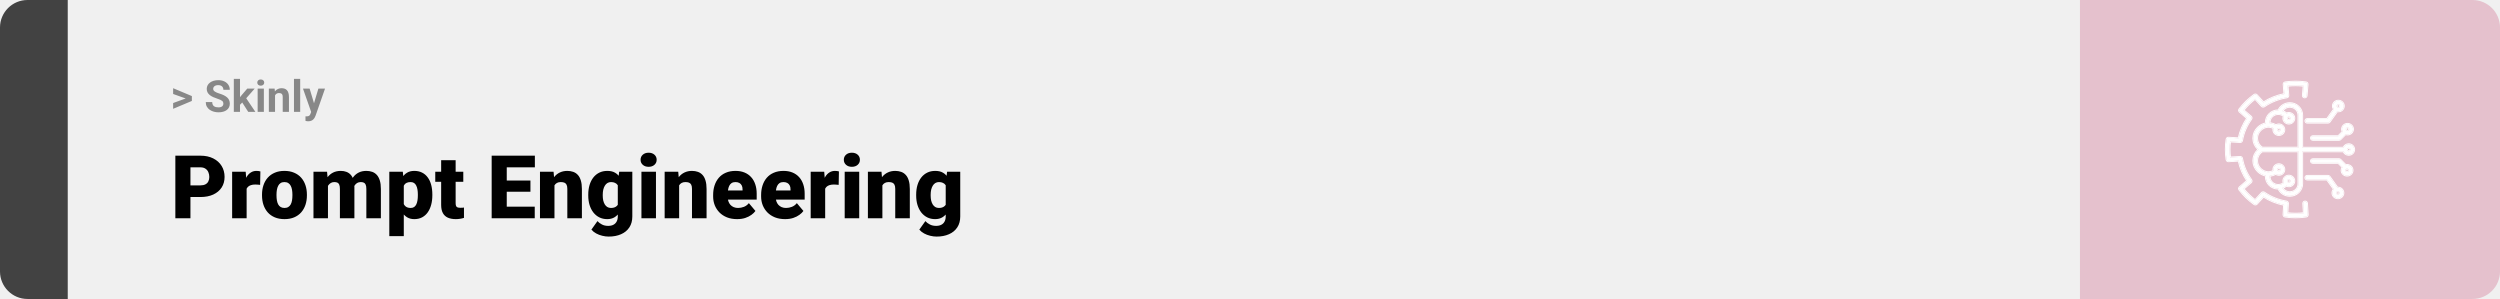
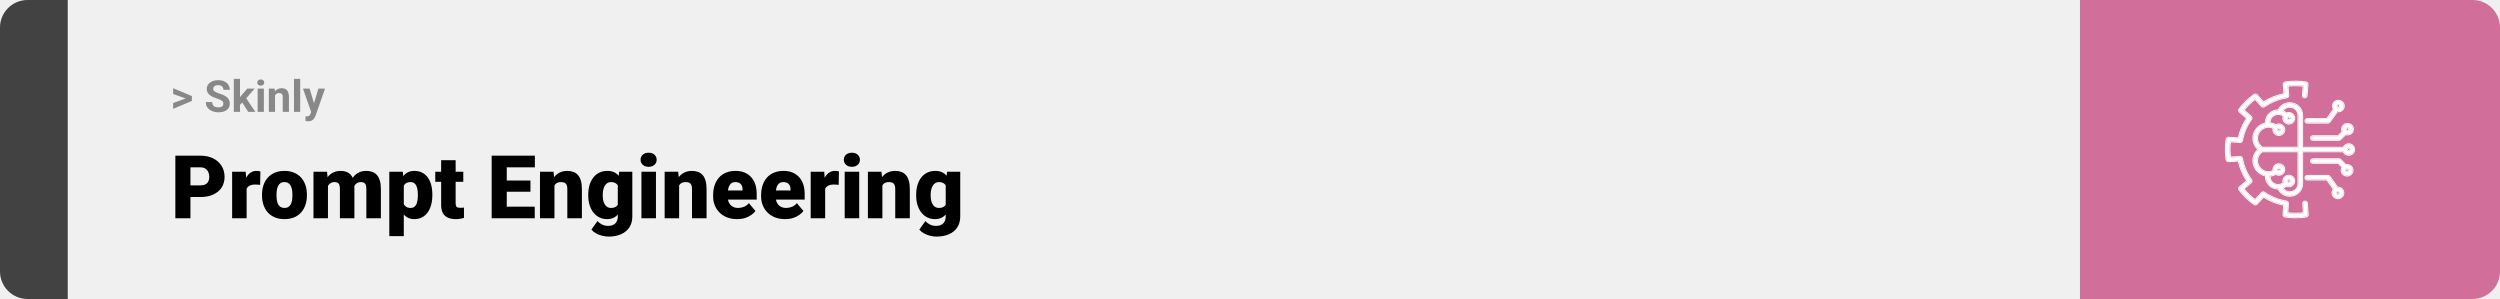
<svg xmlns="http://www.w3.org/2000/svg" width="1363" height="163" viewBox="0 0 1363 163" fill="none">
  <path d="M0 15C0 6.716 6.716 0 15 0H37V163H15C6.716 163 0 156.284 0 148V15Z" fill="#424242" />
  <rect width="1097" height="163" transform="translate(37)" fill="#F0F0F0" />
  <path d="M101.906 53.922L94.394 51.238V48.086L104.602 52.375V54.637L101.906 53.922ZM94.394 56.172L101.918 53.43L104.602 52.785V55.035L94.394 59.324V56.172ZM121.781 56.535C121.781 56.23 121.734 55.957 121.641 55.715C121.555 55.465 121.391 55.238 121.148 55.035C120.906 54.824 120.566 54.617 120.129 54.414C119.691 54.211 119.125 54 118.43 53.781C117.656 53.531 116.922 53.25 116.227 52.938C115.539 52.625 114.93 52.262 114.398 51.848C113.875 51.426 113.461 50.938 113.156 50.383C112.859 49.828 112.711 49.184 112.711 48.449C112.711 47.738 112.867 47.094 113.18 46.516C113.492 45.93 113.93 45.43 114.492 45.016C115.055 44.594 115.719 44.27 116.484 44.043C117.258 43.816 118.105 43.703 119.027 43.703C120.285 43.703 121.383 43.93 122.32 44.383C123.258 44.836 123.984 45.457 124.5 46.246C125.023 47.035 125.285 47.938 125.285 48.953H121.793C121.793 48.453 121.688 48.016 121.477 47.641C121.273 47.258 120.961 46.957 120.539 46.738C120.125 46.52 119.602 46.41 118.969 46.41C118.359 46.41 117.852 46.504 117.445 46.691C117.039 46.871 116.734 47.117 116.531 47.43C116.328 47.734 116.227 48.078 116.227 48.461C116.227 48.75 116.297 49.012 116.438 49.246C116.586 49.48 116.805 49.699 117.094 49.902C117.383 50.105 117.738 50.297 118.16 50.477C118.582 50.656 119.07 50.832 119.625 51.004C120.555 51.285 121.371 51.602 122.074 51.953C122.785 52.305 123.379 52.699 123.855 53.137C124.332 53.574 124.691 54.07 124.934 54.625C125.176 55.18 125.297 55.809 125.297 56.512C125.297 57.254 125.152 57.918 124.863 58.504C124.574 59.09 124.156 59.586 123.609 59.992C123.062 60.398 122.41 60.707 121.652 60.918C120.895 61.129 120.047 61.234 119.109 61.234C118.266 61.234 117.434 61.125 116.613 60.906C115.793 60.68 115.047 60.34 114.375 59.887C113.711 59.434 113.18 58.855 112.781 58.152C112.383 57.449 112.184 56.617 112.184 55.656H115.711C115.711 56.188 115.793 56.637 115.957 57.004C116.121 57.371 116.352 57.668 116.648 57.895C116.953 58.121 117.312 58.285 117.727 58.387C118.148 58.488 118.609 58.539 119.109 58.539C119.719 58.539 120.219 58.453 120.609 58.281C121.008 58.109 121.301 57.871 121.488 57.566C121.684 57.262 121.781 56.918 121.781 56.535ZM130.852 42.988V61H127.477V42.988H130.852ZM138.844 48.32L133.336 54.602L130.383 57.59L129.152 55.152L131.496 52.176L134.789 48.32H138.844ZM135.34 61L131.59 55.141L133.922 53.102L139.23 61H135.34ZM143.859 48.32V61H140.473V48.32H143.859ZM140.262 45.016C140.262 44.523 140.434 44.117 140.777 43.797C141.121 43.477 141.582 43.316 142.16 43.316C142.73 43.316 143.188 43.477 143.531 43.797C143.883 44.117 144.059 44.523 144.059 45.016C144.059 45.508 143.883 45.914 143.531 46.234C143.188 46.555 142.73 46.715 142.16 46.715C141.582 46.715 141.121 46.555 140.777 46.234C140.434 45.914 140.262 45.508 140.262 45.016ZM149.953 51.027V61H146.578V48.32H149.742L149.953 51.027ZM149.461 54.215H148.547C148.547 53.277 148.668 52.434 148.91 51.684C149.152 50.926 149.492 50.281 149.93 49.75C150.367 49.211 150.887 48.801 151.488 48.52C152.098 48.23 152.777 48.086 153.527 48.086C154.121 48.086 154.664 48.172 155.156 48.344C155.648 48.516 156.07 48.789 156.422 49.164C156.781 49.539 157.055 50.035 157.242 50.652C157.438 51.27 157.535 52.023 157.535 52.914V61H154.137V52.902C154.137 52.34 154.059 51.902 153.902 51.59C153.746 51.277 153.516 51.059 153.211 50.934C152.914 50.801 152.547 50.734 152.109 50.734C151.656 50.734 151.262 50.824 150.926 51.004C150.598 51.184 150.324 51.434 150.105 51.754C149.895 52.066 149.734 52.434 149.625 52.855C149.516 53.277 149.461 53.73 149.461 54.215ZM163.664 43V61H160.277V43H163.664ZM170.215 59.57L173.578 48.32H177.199L172.102 62.91C171.992 63.23 171.844 63.574 171.656 63.941C171.477 64.309 171.23 64.656 170.918 64.984C170.613 65.32 170.227 65.594 169.758 65.805C169.297 66.016 168.73 66.121 168.059 66.121C167.738 66.121 167.477 66.102 167.273 66.062C167.07 66.023 166.828 65.969 166.547 65.898V63.426C166.633 63.426 166.723 63.426 166.816 63.426C166.91 63.434 167 63.438 167.086 63.438C167.531 63.438 167.895 63.387 168.176 63.285C168.457 63.184 168.684 63.027 168.855 62.816C169.027 62.613 169.164 62.348 169.266 62.02L170.215 59.57ZM168.809 48.32L171.562 57.508L172.043 61.082L169.746 61.328L165.188 48.32H168.809Z" fill="#888888" />
  <path d="M109.219 107.422H100.734V101.07H109.219C110.375 101.07 111.312 100.875 112.031 100.484C112.75 100.094 113.273 99.555 113.602 98.867C113.945 98.164 114.117 97.375 114.117 96.5C114.117 95.562 113.945 94.695 113.602 93.898C113.273 93.102 112.75 92.461 112.031 91.977C111.312 91.477 110.375 91.227 109.219 91.227H103.828V119H95.602V84.875H109.219C111.953 84.875 114.305 85.375 116.273 86.375C118.258 87.375 119.781 88.75 120.844 90.5C121.906 92.234 122.438 94.219 122.438 96.453C122.438 98.656 121.906 100.578 120.844 102.219C119.781 103.859 118.258 105.141 116.273 106.062C114.305 106.969 111.953 107.422 109.219 107.422ZM134.461 99.922V119H126.562V93.641H133.945L134.461 99.922ZM141.961 93.453L141.82 100.789C141.508 100.758 141.086 100.719 140.555 100.672C140.023 100.625 139.578 100.602 139.219 100.602C138.297 100.602 137.5 100.711 136.828 100.93C136.172 101.133 135.625 101.445 135.188 101.867C134.766 102.273 134.453 102.789 134.25 103.414C134.062 104.039 133.977 104.766 133.992 105.594L132.562 104.656C132.562 102.953 132.727 101.406 133.055 100.016C133.398 98.609 133.883 97.398 134.508 96.383C135.133 95.352 135.891 94.562 136.781 94.016C137.672 93.453 138.672 93.172 139.781 93.172C140.172 93.172 140.555 93.195 140.93 93.242C141.32 93.289 141.664 93.359 141.961 93.453ZM142.852 106.578V106.086C142.852 104.227 143.117 102.516 143.648 100.953C144.18 99.375 144.961 98.008 145.992 96.852C147.023 95.695 148.297 94.797 149.812 94.156C151.328 93.5 153.078 93.172 155.062 93.172C157.062 93.172 158.82 93.5 160.336 94.156C161.867 94.797 163.148 95.695 164.18 96.852C165.211 98.008 165.992 99.375 166.523 100.953C167.055 102.516 167.32 104.227 167.32 106.086V106.578C167.32 108.422 167.055 110.133 166.523 111.711C165.992 113.273 165.211 114.641 164.18 115.812C163.148 116.969 161.875 117.867 160.359 118.508C158.844 119.148 157.094 119.469 155.109 119.469C153.125 119.469 151.367 119.148 149.836 118.508C148.305 117.867 147.023 116.969 145.992 115.812C144.961 114.641 144.18 113.273 143.648 111.711C143.117 110.133 142.852 108.422 142.852 106.578ZM150.75 106.086V106.578C150.75 107.531 150.82 108.422 150.961 109.25C151.102 110.078 151.336 110.805 151.664 111.43C151.992 112.039 152.438 112.516 153 112.859C153.562 113.203 154.266 113.375 155.109 113.375C155.938 113.375 156.625 113.203 157.172 112.859C157.734 112.516 158.18 112.039 158.508 111.43C158.836 110.805 159.07 110.078 159.211 109.25C159.352 108.422 159.422 107.531 159.422 106.578V106.086C159.422 105.164 159.352 104.297 159.211 103.484C159.07 102.656 158.836 101.93 158.508 101.305C158.18 100.664 157.734 100.164 157.172 99.805C156.609 99.445 155.906 99.266 155.062 99.266C154.234 99.266 153.539 99.445 152.977 99.805C152.43 100.164 151.992 100.664 151.664 101.305C151.336 101.93 151.102 102.656 150.961 103.484C150.82 104.297 150.75 105.164 150.75 106.086ZM178.805 99.008V119H170.906V93.641H178.312L178.805 99.008ZM177.844 105.453L176.039 105.5C176.039 103.719 176.25 102.078 176.672 100.578C177.094 99.078 177.719 97.773 178.547 96.664C179.375 95.555 180.391 94.695 181.594 94.086C182.812 93.477 184.219 93.172 185.812 93.172C186.922 93.172 187.93 93.344 188.836 93.688C189.742 94.016 190.523 94.539 191.18 95.258C191.836 95.961 192.336 96.883 192.68 98.023C193.039 99.148 193.219 100.5 193.219 102.078V119H185.32V103.086C185.32 102.008 185.195 101.195 184.945 100.648C184.711 100.102 184.367 99.734 183.914 99.547C183.461 99.359 182.906 99.266 182.25 99.266C181.562 99.266 180.945 99.422 180.398 99.734C179.852 100.047 179.383 100.484 178.992 101.047C178.617 101.594 178.328 102.242 178.125 102.992C177.938 103.742 177.844 104.562 177.844 105.453ZM192.328 105.453L190.125 105.5C190.125 103.719 190.32 102.078 190.711 100.578C191.117 99.078 191.719 97.773 192.516 96.664C193.328 95.555 194.336 94.695 195.539 94.086C196.742 93.477 198.141 93.172 199.734 93.172C200.891 93.172 201.953 93.344 202.922 93.688C203.891 94.031 204.727 94.586 205.43 95.352C206.133 96.117 206.68 97.133 207.07 98.398C207.461 99.648 207.656 101.195 207.656 103.039V119H199.734V103.039C199.734 101.992 199.609 101.203 199.359 100.672C199.125 100.125 198.781 99.758 198.328 99.57C197.875 99.367 197.336 99.266 196.711 99.266C195.961 99.266 195.312 99.422 194.766 99.734C194.219 100.047 193.758 100.484 193.383 101.047C193.023 101.594 192.758 102.242 192.586 102.992C192.414 103.742 192.328 104.562 192.328 105.453ZM220.148 98.516V128.75H212.25V93.641H219.609L220.148 98.516ZM235.711 106.016V106.508C235.711 108.352 235.5 110.062 235.078 111.641C234.656 113.219 234.031 114.594 233.203 115.766C232.375 116.938 231.344 117.852 230.109 118.508C228.891 119.148 227.477 119.469 225.867 119.469C224.352 119.469 223.047 119.133 221.953 118.461C220.859 117.789 219.945 116.859 219.211 115.672C218.477 114.484 217.883 113.125 217.43 111.594C216.977 110.062 216.617 108.445 216.352 106.742V106.109C216.617 104.281 216.977 102.586 217.43 101.023C217.883 99.445 218.477 98.07 219.211 96.898C219.945 95.727 220.852 94.812 221.93 94.156C223.023 93.5 224.328 93.172 225.844 93.172C227.453 93.172 228.867 93.477 230.086 94.086C231.32 94.695 232.352 95.57 233.18 96.711C234.023 97.836 234.656 99.188 235.078 100.766C235.5 102.344 235.711 104.094 235.711 106.016ZM227.812 106.508V106.016C227.812 105.031 227.742 104.133 227.602 103.32C227.461 102.492 227.234 101.773 226.922 101.164C226.625 100.555 226.227 100.086 225.727 99.758C225.227 99.43 224.609 99.266 223.875 99.266C223.031 99.266 222.32 99.398 221.742 99.664C221.18 99.914 220.727 100.305 220.383 100.836C220.055 101.352 219.82 102 219.68 102.781C219.555 103.547 219.5 104.445 219.516 105.477V107.398C219.484 108.586 219.602 109.633 219.867 110.539C220.133 111.43 220.594 112.125 221.25 112.625C221.906 113.125 222.797 113.375 223.922 113.375C224.672 113.375 225.297 113.203 225.797 112.859C226.297 112.5 226.695 112.008 226.992 111.383C227.289 110.742 227.5 110.008 227.625 109.18C227.75 108.352 227.812 107.461 227.812 106.508ZM252.586 93.641V99.125H237.305V93.641H252.586ZM240.516 87.336H248.414V110.727C248.414 111.398 248.492 111.922 248.648 112.297C248.805 112.656 249.07 112.914 249.445 113.07C249.836 113.211 250.352 113.281 250.992 113.281C251.445 113.281 251.82 113.273 252.117 113.258C252.414 113.227 252.695 113.188 252.961 113.141V118.789C252.289 119.008 251.586 119.172 250.852 119.281C250.117 119.406 249.336 119.469 248.508 119.469C246.82 119.469 245.375 119.203 244.172 118.672C242.984 118.141 242.078 117.305 241.453 116.164C240.828 115.023 240.516 113.539 240.516 111.711V87.336ZM291.539 112.672V119H273.352V112.672H291.539ZM276.281 84.875V119H268.055V84.875H276.281ZM289.195 98.422V104.539H273.352V98.422H289.195ZM291.609 84.875V91.227H273.352V84.875H291.609ZM302.297 99.055V119H294.398V93.641H301.805L302.297 99.055ZM301.359 105.453L299.508 105.5C299.508 103.562 299.742 101.836 300.211 100.32C300.68 98.789 301.344 97.492 302.203 96.43C303.062 95.367 304.086 94.562 305.273 94.016C306.477 93.453 307.812 93.172 309.281 93.172C310.453 93.172 311.523 93.344 312.492 93.688C313.477 94.031 314.32 94.586 315.023 95.352C315.742 96.117 316.289 97.133 316.664 98.398C317.055 99.648 317.25 101.195 317.25 103.039V119H309.305V103.016C309.305 102 309.164 101.227 308.883 100.695C308.602 100.148 308.195 99.773 307.664 99.57C307.133 99.367 306.484 99.266 305.719 99.266C304.906 99.266 304.219 99.422 303.656 99.734C303.094 100.047 302.641 100.484 302.297 101.047C301.969 101.594 301.727 102.242 301.57 102.992C301.43 103.742 301.359 104.562 301.359 105.453ZM337.57 93.641H344.742V118.016C344.742 120.359 344.203 122.344 343.125 123.969C342.047 125.609 340.539 126.852 338.602 127.695C336.68 128.555 334.43 128.984 331.852 128.984C330.711 128.984 329.547 128.836 328.359 128.539C327.172 128.258 326.062 127.836 325.031 127.273C324 126.711 323.133 126.016 322.43 125.188L325.734 120.547C326.375 121.266 327.18 121.875 328.148 122.375C329.117 122.891 330.258 123.148 331.57 123.148C332.711 123.148 333.664 122.945 334.43 122.539C335.211 122.133 335.805 121.539 336.211 120.758C336.617 119.992 336.82 119.062 336.82 117.969V99.641L337.57 93.641ZM320.719 106.625V106.133C320.719 104.211 320.953 102.461 321.422 100.883C321.906 99.289 322.594 97.922 323.484 96.781C324.391 95.625 325.484 94.734 326.766 94.109C328.047 93.484 329.492 93.172 331.102 93.172C332.836 93.172 334.258 93.508 335.367 94.18C336.492 94.836 337.391 95.758 338.062 96.945C338.75 98.133 339.281 99.523 339.656 101.117C340.047 102.695 340.375 104.398 340.641 106.227V106.812C340.375 108.531 340.008 110.156 339.539 111.688C339.086 113.203 338.492 114.547 337.758 115.719C337.023 116.891 336.102 117.812 334.992 118.484C333.898 119.141 332.586 119.469 331.055 119.469C329.461 119.469 328.023 119.148 326.742 118.508C325.477 117.867 324.391 116.969 323.484 115.812C322.594 114.656 321.906 113.297 321.422 111.734C320.953 110.172 320.719 108.469 320.719 106.625ZM328.617 106.133V106.625C328.617 107.578 328.703 108.461 328.875 109.273C329.062 110.086 329.344 110.805 329.719 111.43C330.094 112.039 330.555 112.516 331.102 112.859C331.664 113.203 332.32 113.375 333.07 113.375C334.211 113.375 335.133 113.133 335.836 112.648C336.539 112.164 337.047 111.477 337.359 110.586C337.672 109.695 337.805 108.648 337.758 107.445V105.594C337.789 104.562 337.719 103.656 337.547 102.875C337.375 102.078 337.102 101.414 336.727 100.883C336.367 100.352 335.883 99.953 335.273 99.688C334.68 99.406 333.961 99.266 333.117 99.266C332.383 99.266 331.734 99.438 331.172 99.781C330.609 100.125 330.141 100.609 329.766 101.234C329.391 101.844 329.102 102.57 328.898 103.414C328.711 104.242 328.617 105.148 328.617 106.133ZM357.633 93.641V119H349.711V93.641H357.633ZM349.242 87.102C349.242 85.977 349.648 85.055 350.461 84.336C351.273 83.617 352.328 83.258 353.625 83.258C354.922 83.258 355.977 83.617 356.789 84.336C357.602 85.055 358.008 85.977 358.008 87.102C358.008 88.227 357.602 89.148 356.789 89.867C355.977 90.586 354.922 90.945 353.625 90.945C352.328 90.945 351.273 90.586 350.461 89.867C349.648 89.148 349.242 88.227 349.242 87.102ZM370.266 99.055V119H362.367V93.641H369.773L370.266 99.055ZM369.328 105.453L367.477 105.5C367.477 103.562 367.711 101.836 368.18 100.32C368.648 98.789 369.312 97.492 370.172 96.43C371.031 95.367 372.055 94.562 373.242 94.016C374.445 93.453 375.781 93.172 377.25 93.172C378.422 93.172 379.492 93.344 380.461 93.688C381.445 94.031 382.289 94.586 382.992 95.352C383.711 96.117 384.258 97.133 384.633 98.398C385.023 99.648 385.219 101.195 385.219 103.039V119H377.273V103.016C377.273 102 377.133 101.227 376.852 100.695C376.57 100.148 376.164 99.773 375.633 99.57C375.102 99.367 374.453 99.266 373.688 99.266C372.875 99.266 372.188 99.422 371.625 99.734C371.062 100.047 370.609 100.484 370.266 101.047C369.938 101.594 369.695 102.242 369.539 102.992C369.398 103.742 369.328 104.562 369.328 105.453ZM401.883 119.469C399.82 119.469 397.977 119.148 396.352 118.508C394.727 117.852 393.352 116.953 392.227 115.812C391.117 114.672 390.266 113.359 389.672 111.875C389.094 110.391 388.805 108.82 388.805 107.164V106.273C388.805 104.414 389.062 102.695 389.578 101.117C390.094 99.523 390.859 98.133 391.875 96.945C392.891 95.758 394.164 94.836 395.695 94.18C397.227 93.508 399.008 93.172 401.039 93.172C402.836 93.172 404.445 93.461 405.867 94.039C407.289 94.617 408.492 95.445 409.477 96.523C410.477 97.602 411.234 98.906 411.75 100.438C412.281 101.969 412.547 103.688 412.547 105.594V108.805H391.828V103.859H404.836V103.25C404.852 102.406 404.703 101.688 404.391 101.094C404.094 100.5 403.656 100.047 403.078 99.734C402.5 99.422 401.797 99.266 400.969 99.266C400.109 99.266 399.398 99.453 398.836 99.828C398.289 100.203 397.859 100.719 397.547 101.375C397.25 102.016 397.039 102.758 396.914 103.602C396.789 104.445 396.727 105.336 396.727 106.273V107.164C396.727 108.102 396.852 108.953 397.102 109.719C397.367 110.484 397.742 111.141 398.227 111.688C398.727 112.219 399.32 112.633 400.008 112.93C400.711 113.227 401.508 113.375 402.398 113.375C403.477 113.375 404.539 113.172 405.586 112.766C406.633 112.359 407.531 111.688 408.281 110.75L411.867 115.016C411.352 115.75 410.617 116.461 409.664 117.148C408.727 117.836 407.602 118.398 406.289 118.836C404.977 119.258 403.508 119.469 401.883 119.469ZM428.039 119.469C425.977 119.469 424.133 119.148 422.508 118.508C420.883 117.852 419.508 116.953 418.383 115.812C417.273 114.672 416.422 113.359 415.828 111.875C415.25 110.391 414.961 108.82 414.961 107.164V106.273C414.961 104.414 415.219 102.695 415.734 101.117C416.25 99.523 417.016 98.133 418.031 96.945C419.047 95.758 420.32 94.836 421.852 94.18C423.383 93.508 425.164 93.172 427.195 93.172C428.992 93.172 430.602 93.461 432.023 94.039C433.445 94.617 434.648 95.445 435.633 96.523C436.633 97.602 437.391 98.906 437.906 100.438C438.438 101.969 438.703 103.688 438.703 105.594V108.805H417.984V103.859H430.992V103.25C431.008 102.406 430.859 101.688 430.547 101.094C430.25 100.5 429.812 100.047 429.234 99.734C428.656 99.422 427.953 99.266 427.125 99.266C426.266 99.266 425.555 99.453 424.992 99.828C424.445 100.203 424.016 100.719 423.703 101.375C423.406 102.016 423.195 102.758 423.07 103.602C422.945 104.445 422.883 105.336 422.883 106.273V107.164C422.883 108.102 423.008 108.953 423.258 109.719C423.523 110.484 423.898 111.141 424.383 111.688C424.883 112.219 425.477 112.633 426.164 112.93C426.867 113.227 427.664 113.375 428.555 113.375C429.633 113.375 430.695 113.172 431.742 112.766C432.789 112.359 433.688 111.688 434.438 110.75L438.023 115.016C437.508 115.75 436.773 116.461 435.82 117.148C434.883 117.836 433.758 118.398 432.445 118.836C431.133 119.258 429.664 119.469 428.039 119.469ZM449.883 99.922V119H441.984V93.641H449.367L449.883 99.922ZM457.383 93.453L457.242 100.789C456.93 100.758 456.508 100.719 455.977 100.672C455.445 100.625 455 100.602 454.641 100.602C453.719 100.602 452.922 100.711 452.25 100.93C451.594 101.133 451.047 101.445 450.609 101.867C450.188 102.273 449.875 102.789 449.672 103.414C449.484 104.039 449.398 104.766 449.414 105.594L447.984 104.656C447.984 102.953 448.148 101.406 448.477 100.016C448.82 98.609 449.305 97.398 449.93 96.383C450.555 95.352 451.312 94.562 452.203 94.016C453.094 93.453 454.094 93.172 455.203 93.172C455.594 93.172 455.977 93.195 456.352 93.242C456.742 93.289 457.086 93.359 457.383 93.453ZM468.445 93.641V119H460.523V93.641H468.445ZM460.055 87.102C460.055 85.977 460.461 85.055 461.273 84.336C462.086 83.617 463.141 83.258 464.438 83.258C465.734 83.258 466.789 83.617 467.602 84.336C468.414 85.055 468.82 85.977 468.82 87.102C468.82 88.227 468.414 89.148 467.602 89.867C466.789 90.586 465.734 90.945 464.438 90.945C463.141 90.945 462.086 90.586 461.273 89.867C460.461 89.148 460.055 88.227 460.055 87.102ZM481.078 99.055V119H473.18V93.641H480.586L481.078 99.055ZM480.141 105.453L478.289 105.5C478.289 103.562 478.523 101.836 478.992 100.32C479.461 98.789 480.125 97.492 480.984 96.43C481.844 95.367 482.867 94.562 484.055 94.016C485.258 93.453 486.594 93.172 488.062 93.172C489.234 93.172 490.305 93.344 491.273 93.688C492.258 94.031 493.102 94.586 493.805 95.352C494.523 96.117 495.07 97.133 495.445 98.398C495.836 99.648 496.031 101.195 496.031 103.039V119H488.086V103.016C488.086 102 487.945 101.227 487.664 100.695C487.383 100.148 486.977 99.773 486.445 99.57C485.914 99.367 485.266 99.266 484.5 99.266C483.688 99.266 483 99.422 482.438 99.734C481.875 100.047 481.422 100.484 481.078 101.047C480.75 101.594 480.508 102.242 480.352 102.992C480.211 103.742 480.141 104.562 480.141 105.453ZM516.352 93.641H523.523V118.016C523.523 120.359 522.984 122.344 521.906 123.969C520.828 125.609 519.32 126.852 517.383 127.695C515.461 128.555 513.211 128.984 510.633 128.984C509.492 128.984 508.328 128.836 507.141 128.539C505.953 128.258 504.844 127.836 503.812 127.273C502.781 126.711 501.914 126.016 501.211 125.188L504.516 120.547C505.156 121.266 505.961 121.875 506.93 122.375C507.898 122.891 509.039 123.148 510.352 123.148C511.492 123.148 512.445 122.945 513.211 122.539C513.992 122.133 514.586 121.539 514.992 120.758C515.398 119.992 515.602 119.062 515.602 117.969V99.641L516.352 93.641ZM499.5 106.625V106.133C499.5 104.211 499.734 102.461 500.203 100.883C500.688 99.289 501.375 97.922 502.266 96.781C503.172 95.625 504.266 94.734 505.547 94.109C506.828 93.484 508.273 93.172 509.883 93.172C511.617 93.172 513.039 93.508 514.148 94.18C515.273 94.836 516.172 95.758 516.844 96.945C517.531 98.133 518.062 99.523 518.438 101.117C518.828 102.695 519.156 104.398 519.422 106.227V106.812C519.156 108.531 518.789 110.156 518.32 111.688C517.867 113.203 517.273 114.547 516.539 115.719C515.805 116.891 514.883 117.812 513.773 118.484C512.68 119.141 511.367 119.469 509.836 119.469C508.242 119.469 506.805 119.148 505.523 118.508C504.258 117.867 503.172 116.969 502.266 115.812C501.375 114.656 500.688 113.297 500.203 111.734C499.734 110.172 499.5 108.469 499.5 106.625ZM507.398 106.133V106.625C507.398 107.578 507.484 108.461 507.656 109.273C507.844 110.086 508.125 110.805 508.5 111.43C508.875 112.039 509.336 112.516 509.883 112.859C510.445 113.203 511.102 113.375 511.852 113.375C512.992 113.375 513.914 113.133 514.617 112.648C515.32 112.164 515.828 111.477 516.141 110.586C516.453 109.695 516.586 108.648 516.539 107.445V105.594C516.57 104.562 516.5 103.656 516.328 102.875C516.156 102.078 515.883 101.414 515.508 100.883C515.148 100.352 514.664 99.953 514.055 99.688C513.461 99.406 512.742 99.266 511.898 99.266C511.164 99.266 510.516 99.438 509.953 99.781C509.391 100.125 508.922 100.609 508.547 101.234C508.172 101.844 507.883 102.57 507.68 103.414C507.492 104.242 507.398 105.148 507.398 106.133Z" fill="black" />
-   <path d="M1134 0H1348C1356.28 0 1363 6.716 1363 15V148C1363 156.284 1356.28 163 1348 163H1134V0Z" fill="#E5C1CD" />
+   <path d="M1134 0H1348C1356.28 0 1363 6.716 1363 15V148C1363 156.284 1356.28 163 1348 163H1134V0Z" fill="#D16F9A" />
  <mask id="path-5-outside-1_3_82" maskUnits="userSpaceOnUse" x="1212.5" y="43.5" width="72" height="76" fill="black">
    <rect fill="white" x="1212.5" y="43.5" width="72" height="76" />
    <path d="M1257.78 110.795L1258.17 117.033C1258.2 117.55 1257.82 118.005 1257.3 118.082C1255.41 118.359 1253.48 118.5 1251.56 118.5C1249.65 118.5 1247.72 118.359 1245.83 118.082C1245.3 118.005 1244.93 117.55 1244.96 117.033L1245.29 111.677C1241.26 110.891 1237.48 109.371 1234.05 107.148L1230.39 111.163C1230.04 111.55 1229.44 111.612 1229.01 111.305C1225.91 109.088 1223.19 106.436 1220.9 103.423C1220.59 103.006 1220.65 102.425 1221.05 102.081L1225.18 98.523C1222.89 95.186 1221.33 91.519 1220.52 87.599L1215.01 87.921C1214.48 87.953 1214.01 87.584 1213.93 87.072C1213.64 85.241 1213.5 83.366 1213.5 81.499C1213.5 79.632 1213.64 77.757 1213.93 75.925C1214.01 75.413 1214.48 75.037 1215.01 75.077L1220.52 75.399C1221.33 71.48 1222.89 67.813 1225.18 64.475L1221.05 60.917C1220.65 60.573 1220.59 59.992 1220.9 59.575C1223.18 56.565 1225.91 53.913 1229.01 51.693C1229.44 51.386 1230.04 51.448 1230.39 51.834L1234.05 55.85C1237.51 53.619 1241.42 52.054 1245.48 51.284L1245.04 45.974C1245 45.45 1245.38 44.982 1245.92 44.904C1249.64 44.365 1253.49 44.365 1257.21 44.904C1257.75 44.982 1258.13 45.45 1258.09 45.974L1257.57 52.189C1257.52 52.74 1257.02 53.15 1256.46 53.105C1255.89 53.06 1255.47 52.578 1255.52 52.027L1255.96 46.757C1253.05 46.413 1250.08 46.413 1247.17 46.757L1247.61 52.027C1247.66 52.546 1247.28 53.011 1246.75 53.095C1242.36 53.791 1238.12 55.484 1234.48 57.99C1234.05 58.285 1233.46 58.218 1233.11 57.837L1229.48 53.854C1227.1 55.651 1224.97 57.725 1223.12 60.034L1227.22 63.565C1227.61 63.904 1227.68 64.475 1227.38 64.891C1224.81 68.424 1223.12 72.369 1222.38 76.619C1222.29 77.122 1221.82 77.48 1221.3 77.448L1215.84 77.129C1215.65 78.572 1215.56 80.038 1215.56 81.499C1215.56 82.96 1215.65 84.426 1215.84 85.869L1221.3 85.549C1221.82 85.516 1222.29 85.877 1222.38 86.379C1223.12 90.63 1224.81 94.576 1227.38 98.108C1227.68 98.524 1227.61 99.095 1227.22 99.434L1223.12 102.964C1224.97 105.276 1227.11 107.349 1229.48 109.144L1233.11 105.161C1233.46 104.779 1234.05 104.713 1234.48 105.008C1238.11 107.508 1242.17 109.143 1246.54 109.869C1247.06 109.955 1247.43 110.406 1247.4 110.915L1247.07 116.229C1250.04 116.589 1253.09 116.589 1256.06 116.229L1255.73 110.915C1255.7 110.363 1256.13 109.89 1256.7 109.857C1257.26 109.827 1257.75 110.244 1257.78 110.795ZM1279.87 67.519C1281.52 67.519 1282.86 68.823 1282.86 70.426C1282.86 72.028 1281.52 73.332 1279.87 73.332C1279.49 73.332 1279.13 73.256 1278.8 73.131L1276 75.947C1275.8 76.142 1275.54 76.252 1275.26 76.252H1260.97C1260.4 76.252 1259.94 75.805 1259.94 75.252C1259.94 74.7 1260.4 74.252 1260.97 74.252H1274.82L1277.25 71.805C1277.02 71.393 1276.88 70.928 1276.88 70.426C1276.88 68.823 1278.22 67.519 1279.87 67.519ZM1278.93 70.426C1278.93 70.926 1279.35 71.332 1279.87 71.332C1280.38 71.332 1280.8 70.926 1280.8 70.426C1280.8 69.926 1280.38 69.52 1279.87 69.52C1279.35 69.52 1278.93 69.926 1278.93 70.426ZM1268.7 64.889L1272.51 59.558C1272.12 59.069 1271.89 58.465 1271.89 57.803C1271.89 56.2 1273.23 54.897 1274.87 54.897C1276.52 54.897 1277.86 56.2 1277.86 57.803C1277.86 59.405 1276.52 60.709 1274.87 60.709C1274.66 60.709 1274.45 60.684 1274.24 60.64L1270.08 66.46C1269.89 66.729 1269.57 66.889 1269.23 66.889H1257.92C1257.35 66.889 1256.89 66.442 1256.89 65.889C1256.89 65.337 1257.35 64.889 1257.92 64.889H1268.7V64.889ZM1273.94 57.803C1273.94 58.303 1274.36 58.709 1274.87 58.709C1275.39 58.709 1275.81 58.303 1275.81 57.803C1275.81 57.303 1275.39 56.897 1274.87 56.897C1274.36 56.897 1273.94 57.303 1273.94 57.803ZM1277.62 105.196C1277.62 106.798 1276.28 108.102 1274.63 108.102C1272.98 108.102 1271.64 106.798 1271.64 105.196C1271.64 104.412 1271.96 103.703 1272.48 103.179L1268.69 97.885H1257.92C1257.35 97.885 1256.89 97.438 1256.89 96.885C1256.89 96.333 1257.35 95.885 1257.92 95.885H1269.23C1269.57 95.885 1269.89 96.046 1270.08 96.314L1274.37 102.315C1274.46 102.307 1274.54 102.289 1274.63 102.289C1276.28 102.289 1277.62 103.593 1277.62 105.196ZM1275.56 105.196C1275.56 104.696 1275.14 104.289 1274.63 104.289C1274.11 104.289 1273.69 104.696 1273.69 105.196C1273.69 105.695 1274.11 106.102 1274.63 106.102C1275.14 106.102 1275.56 105.695 1275.56 105.196ZM1282.61 92.851C1282.61 94.453 1281.27 95.757 1279.62 95.757C1277.97 95.757 1276.63 94.453 1276.63 92.851C1276.63 92.227 1276.84 91.652 1277.18 91.178L1274.82 88.8H1260.97C1260.4 88.8 1259.94 88.353 1259.94 87.8C1259.94 87.248 1260.4 86.8 1260.97 86.8H1275.26C1275.54 86.8 1275.8 86.911 1276 87.106L1278.91 90.036C1279.14 89.982 1279.37 89.944 1279.62 89.944C1281.27 89.944 1282.61 91.248 1282.61 92.851ZM1280.55 92.851C1280.55 92.351 1280.13 91.944 1279.62 91.944C1279.11 91.944 1278.69 92.351 1278.69 92.851C1278.69 93.35 1279.11 93.757 1279.62 93.757C1280.13 93.757 1280.55 93.35 1280.55 92.851ZM1283.5 81.526C1283.5 83.129 1282.16 84.432 1280.51 84.432C1279.22 84.432 1278.14 83.635 1277.71 82.526H1255.16V100.204C1255.16 103.826 1252.13 106.773 1248.41 106.773C1245.68 106.773 1243.27 105.218 1242.21 102.835C1242.17 102.836 1242.13 102.837 1242.08 102.837C1238.36 102.837 1235.33 99.89 1235.33 96.267C1235.33 96.094 1235.33 95.92 1235.35 95.748C1233.74 95.435 1232.22 94.633 1230.98 93.425C1229.39 91.876 1228.51 89.816 1228.51 87.625C1228.51 85.434 1229.39 83.375 1230.98 81.826C1231.1 81.71 1231.23 81.608 1231.36 81.499C1231.23 81.39 1231.1 81.288 1230.98 81.172C1229.39 79.623 1228.51 77.564 1228.51 75.373C1228.51 73.182 1229.39 71.123 1230.98 69.573C1232.22 68.366 1233.74 67.563 1235.35 67.251C1235.33 67.078 1235.33 66.905 1235.33 66.731C1235.33 63.108 1238.36 60.161 1242.08 60.161C1242.13 60.161 1242.17 60.162 1242.21 60.163C1243.27 57.78 1245.68 56.225 1248.41 56.225C1252.13 56.225 1255.16 59.172 1255.16 62.794V80.526H1277.71C1278.14 79.417 1279.22 78.62 1280.51 78.62C1282.16 78.62 1283.5 79.924 1283.5 81.526ZM1232.44 79.758C1232.72 80.036 1233.05 80.279 1233.39 80.499H1253.11V62.794C1253.11 60.275 1251 58.225 1248.41 58.225C1246.68 58.225 1245.14 59.12 1244.32 60.53C1245.15 60.813 1245.92 61.254 1246.59 61.836C1246.6 61.843 1246.6 61.853 1246.61 61.86C1246.99 61.686 1247.42 61.581 1247.87 61.581C1249.51 61.581 1250.86 62.885 1250.86 64.487C1250.86 66.09 1249.51 67.394 1247.87 67.394C1246.22 67.394 1244.88 66.09 1244.88 64.487C1244.88 64.054 1244.98 63.647 1245.16 63.277C1244.3 62.558 1243.22 62.161 1242.08 62.161C1239.49 62.161 1237.38 64.211 1237.38 66.731C1237.38 66.875 1237.4 67.018 1237.41 67.162C1238.63 67.284 1239.8 67.658 1240.85 68.27C1241.31 67.987 1241.85 67.818 1242.43 67.818C1244.08 67.818 1245.42 69.121 1245.42 70.724C1245.42 72.326 1244.08 73.63 1242.43 73.63C1240.78 73.63 1239.44 72.326 1239.44 70.724C1239.44 70.43 1239.5 70.152 1239.58 69.884C1238.66 69.388 1237.63 69.117 1236.55 69.114C1235.06 69.194 1233.6 69.857 1232.44 70.987C1231.23 72.159 1230.57 73.716 1230.57 75.373C1230.57 77.029 1231.23 78.587 1232.44 79.758ZM1241.5 70.724C1241.5 71.224 1241.92 71.63 1242.43 71.63C1242.95 71.63 1243.36 71.224 1243.36 70.724C1243.36 70.224 1242.95 69.818 1242.43 69.818C1241.92 69.818 1241.5 70.224 1241.5 70.724ZM1247.87 65.394C1248.38 65.394 1248.8 64.987 1248.8 64.488C1248.8 63.988 1248.38 63.582 1247.87 63.582C1247.35 63.582 1246.93 63.988 1246.93 64.488C1246.93 64.987 1247.35 65.394 1247.87 65.394ZM1253.11 100.204V82.499H1233.37C1233.03 82.717 1232.72 82.965 1232.44 83.24C1231.23 84.411 1230.57 85.969 1230.57 87.625C1230.57 89.282 1231.23 90.839 1232.44 92.011C1233.6 93.141 1235.06 93.804 1236.55 93.884C1237.61 93.881 1238.63 93.62 1239.54 93.139C1239.48 92.911 1239.44 92.677 1239.44 92.431C1239.44 90.829 1240.78 89.525 1242.43 89.525C1244.08 89.525 1245.42 90.829 1245.42 92.431C1245.42 94.034 1244.08 95.338 1242.43 95.338C1241.79 95.338 1241.2 95.136 1240.71 94.801C1239.7 95.368 1238.58 95.719 1237.41 95.837C1237.4 95.98 1237.38 96.123 1237.38 96.267C1237.38 98.787 1239.49 100.836 1242.08 100.836C1243.19 100.836 1244.26 100.455 1245.1 99.765C1244.96 99.426 1244.88 99.056 1244.88 98.668C1244.88 97.065 1246.22 95.761 1247.87 95.761C1249.51 95.761 1250.86 97.065 1250.86 98.668C1250.86 100.27 1249.51 101.574 1247.87 101.574C1247.37 101.574 1246.91 101.445 1246.5 101.236C1245.85 101.779 1245.11 102.198 1244.32 102.468C1245.14 103.878 1246.68 104.773 1248.41 104.773C1251 104.773 1253.11 102.724 1253.11 100.204ZM1247.87 99.574C1248.38 99.574 1248.8 99.168 1248.8 98.668C1248.8 98.168 1248.38 97.762 1247.87 97.762C1247.35 97.762 1246.93 98.168 1246.93 98.668C1246.93 99.168 1247.35 99.574 1247.87 99.574ZM1242.43 93.338C1242.95 93.338 1243.36 92.931 1243.36 92.432C1243.36 91.932 1242.95 91.525 1242.43 91.525C1241.92 91.525 1241.5 91.932 1241.5 92.432C1241.5 92.599 1241.55 92.754 1241.63 92.889C1241.65 92.909 1241.67 92.925 1241.68 92.946C1241.7 92.969 1241.71 92.993 1241.73 93.017C1241.9 93.211 1242.15 93.338 1242.43 93.338ZM1281.44 81.526C1281.44 81.026 1281.02 80.62 1280.51 80.62C1280 80.62 1279.58 81.026 1279.58 81.526C1279.58 82.026 1280 82.432 1280.51 82.432C1281.02 82.432 1281.44 82.026 1281.44 81.526Z" />
  </mask>
  <path d="M1257.78 110.795L1258.17 117.033C1258.2 117.55 1257.82 118.005 1257.3 118.082C1255.41 118.359 1253.48 118.5 1251.56 118.5C1249.65 118.5 1247.72 118.359 1245.83 118.082C1245.3 118.005 1244.93 117.55 1244.96 117.033L1245.29 111.677C1241.26 110.891 1237.48 109.371 1234.05 107.148L1230.39 111.163C1230.04 111.55 1229.44 111.612 1229.01 111.305C1225.91 109.088 1223.19 106.436 1220.9 103.423C1220.59 103.006 1220.65 102.425 1221.05 102.081L1225.18 98.523C1222.89 95.186 1221.33 91.519 1220.52 87.599L1215.01 87.921C1214.48 87.953 1214.01 87.584 1213.93 87.072C1213.64 85.241 1213.5 83.366 1213.5 81.499C1213.5 79.632 1213.64 77.757 1213.93 75.925C1214.01 75.413 1214.48 75.037 1215.01 75.077L1220.52 75.399C1221.33 71.48 1222.89 67.813 1225.18 64.475L1221.05 60.917C1220.65 60.573 1220.59 59.992 1220.9 59.575C1223.18 56.565 1225.91 53.913 1229.01 51.693C1229.44 51.386 1230.04 51.448 1230.39 51.834L1234.05 55.85C1237.51 53.619 1241.42 52.054 1245.48 51.284L1245.04 45.974C1245 45.45 1245.38 44.982 1245.92 44.904C1249.64 44.365 1253.49 44.365 1257.21 44.904C1257.75 44.982 1258.13 45.45 1258.09 45.974L1257.57 52.189C1257.52 52.74 1257.02 53.15 1256.46 53.105C1255.89 53.06 1255.47 52.578 1255.52 52.027L1255.96 46.757C1253.05 46.413 1250.08 46.413 1247.17 46.757L1247.61 52.027C1247.66 52.546 1247.28 53.011 1246.75 53.095C1242.36 53.791 1238.12 55.484 1234.48 57.99C1234.05 58.285 1233.46 58.218 1233.11 57.837L1229.48 53.854C1227.1 55.651 1224.97 57.725 1223.12 60.034L1227.22 63.565C1227.61 63.904 1227.68 64.475 1227.38 64.891C1224.81 68.424 1223.12 72.369 1222.38 76.619C1222.29 77.122 1221.82 77.48 1221.3 77.448L1215.84 77.129C1215.65 78.572 1215.56 80.038 1215.56 81.499C1215.56 82.96 1215.65 84.426 1215.84 85.869L1221.3 85.549C1221.82 85.516 1222.29 85.877 1222.38 86.379C1223.12 90.63 1224.81 94.576 1227.38 98.108C1227.68 98.524 1227.61 99.095 1227.22 99.434L1223.12 102.964C1224.97 105.276 1227.11 107.349 1229.48 109.144L1233.11 105.161C1233.46 104.779 1234.05 104.713 1234.48 105.008C1238.11 107.508 1242.17 109.143 1246.54 109.869C1247.06 109.955 1247.43 110.406 1247.4 110.915L1247.07 116.229C1250.04 116.589 1253.09 116.589 1256.06 116.229L1255.73 110.915C1255.7 110.363 1256.13 109.89 1256.7 109.857C1257.26 109.827 1257.75 110.244 1257.78 110.795ZM1279.87 67.519C1281.52 67.519 1282.86 68.823 1282.86 70.426C1282.86 72.028 1281.52 73.332 1279.87 73.332C1279.49 73.332 1279.13 73.256 1278.8 73.131L1276 75.947C1275.8 76.142 1275.54 76.252 1275.26 76.252H1260.97C1260.4 76.252 1259.94 75.805 1259.94 75.252C1259.94 74.7 1260.4 74.252 1260.97 74.252H1274.82L1277.25 71.805C1277.02 71.393 1276.88 70.928 1276.88 70.426C1276.88 68.823 1278.22 67.519 1279.87 67.519ZM1278.93 70.426C1278.93 70.926 1279.35 71.332 1279.87 71.332C1280.38 71.332 1280.8 70.926 1280.8 70.426C1280.8 69.926 1280.38 69.52 1279.87 69.52C1279.35 69.52 1278.93 69.926 1278.93 70.426ZM1268.7 64.889L1272.51 59.558C1272.12 59.069 1271.89 58.465 1271.89 57.803C1271.89 56.2 1273.23 54.897 1274.87 54.897C1276.52 54.897 1277.86 56.2 1277.86 57.803C1277.86 59.405 1276.52 60.709 1274.87 60.709C1274.66 60.709 1274.45 60.684 1274.24 60.64L1270.08 66.46C1269.89 66.729 1269.57 66.889 1269.23 66.889H1257.92C1257.35 66.889 1256.89 66.442 1256.89 65.889C1256.89 65.337 1257.35 64.889 1257.92 64.889H1268.7V64.889ZM1273.94 57.803C1273.94 58.303 1274.36 58.709 1274.87 58.709C1275.39 58.709 1275.81 58.303 1275.81 57.803C1275.81 57.303 1275.39 56.897 1274.87 56.897C1274.36 56.897 1273.94 57.303 1273.94 57.803ZM1277.62 105.196C1277.62 106.798 1276.28 108.102 1274.63 108.102C1272.98 108.102 1271.64 106.798 1271.64 105.196C1271.64 104.412 1271.96 103.703 1272.48 103.179L1268.69 97.885H1257.92C1257.35 97.885 1256.89 97.438 1256.89 96.885C1256.89 96.333 1257.35 95.885 1257.92 95.885H1269.23C1269.57 95.885 1269.89 96.046 1270.08 96.314L1274.37 102.315C1274.46 102.307 1274.54 102.289 1274.63 102.289C1276.28 102.289 1277.62 103.593 1277.62 105.196ZM1275.56 105.196C1275.56 104.696 1275.14 104.289 1274.63 104.289C1274.11 104.289 1273.69 104.696 1273.69 105.196C1273.69 105.695 1274.11 106.102 1274.63 106.102C1275.14 106.102 1275.56 105.695 1275.56 105.196ZM1282.61 92.851C1282.61 94.453 1281.27 95.757 1279.62 95.757C1277.97 95.757 1276.63 94.453 1276.63 92.851C1276.63 92.227 1276.84 91.652 1277.18 91.178L1274.82 88.8H1260.97C1260.4 88.8 1259.94 88.353 1259.94 87.8C1259.94 87.248 1260.4 86.8 1260.97 86.8H1275.26C1275.54 86.8 1275.8 86.911 1276 87.106L1278.91 90.036C1279.14 89.982 1279.37 89.944 1279.62 89.944C1281.27 89.944 1282.61 91.248 1282.61 92.851ZM1280.55 92.851C1280.55 92.351 1280.13 91.944 1279.62 91.944C1279.11 91.944 1278.69 92.351 1278.69 92.851C1278.69 93.35 1279.11 93.757 1279.62 93.757C1280.13 93.757 1280.55 93.35 1280.55 92.851ZM1283.5 81.526C1283.5 83.129 1282.16 84.432 1280.51 84.432C1279.22 84.432 1278.14 83.635 1277.71 82.526H1255.16V100.204C1255.16 103.826 1252.13 106.773 1248.41 106.773C1245.68 106.773 1243.27 105.218 1242.21 102.835C1242.17 102.836 1242.13 102.837 1242.08 102.837C1238.36 102.837 1235.33 99.89 1235.33 96.267C1235.33 96.094 1235.33 95.92 1235.35 95.748C1233.74 95.435 1232.22 94.633 1230.98 93.425C1229.39 91.876 1228.51 89.816 1228.51 87.625C1228.51 85.434 1229.39 83.375 1230.98 81.826C1231.1 81.71 1231.23 81.608 1231.36 81.499C1231.23 81.39 1231.1 81.288 1230.98 81.172C1229.39 79.623 1228.51 77.564 1228.51 75.373C1228.51 73.182 1229.39 71.123 1230.98 69.573C1232.22 68.366 1233.74 67.563 1235.35 67.251C1235.33 67.078 1235.33 66.905 1235.33 66.731C1235.33 63.108 1238.36 60.161 1242.08 60.161C1242.13 60.161 1242.17 60.162 1242.21 60.163C1243.27 57.78 1245.68 56.225 1248.41 56.225C1252.13 56.225 1255.16 59.172 1255.16 62.794V80.526H1277.71C1278.14 79.417 1279.22 78.62 1280.51 78.62C1282.16 78.62 1283.5 79.924 1283.5 81.526ZM1232.44 79.758C1232.72 80.036 1233.05 80.279 1233.39 80.499H1253.11V62.794C1253.11 60.275 1251 58.225 1248.41 58.225C1246.68 58.225 1245.14 59.12 1244.32 60.53C1245.15 60.813 1245.92 61.254 1246.59 61.836C1246.6 61.843 1246.6 61.853 1246.61 61.86C1246.99 61.686 1247.42 61.581 1247.87 61.581C1249.51 61.581 1250.86 62.885 1250.86 64.487C1250.86 66.09 1249.51 67.394 1247.87 67.394C1246.22 67.394 1244.88 66.09 1244.88 64.487C1244.88 64.054 1244.98 63.647 1245.16 63.277C1244.3 62.558 1243.22 62.161 1242.08 62.161C1239.49 62.161 1237.38 64.211 1237.38 66.731C1237.38 66.875 1237.4 67.018 1237.41 67.162C1238.63 67.284 1239.8 67.658 1240.85 68.27C1241.31 67.987 1241.85 67.818 1242.43 67.818C1244.08 67.818 1245.42 69.121 1245.42 70.724C1245.42 72.326 1244.08 73.63 1242.43 73.63C1240.78 73.63 1239.44 72.326 1239.44 70.724C1239.44 70.43 1239.5 70.152 1239.58 69.884C1238.66 69.388 1237.63 69.117 1236.55 69.114C1235.06 69.194 1233.6 69.857 1232.44 70.987C1231.23 72.159 1230.57 73.716 1230.57 75.373C1230.57 77.029 1231.23 78.587 1232.44 79.758ZM1241.5 70.724C1241.5 71.224 1241.92 71.63 1242.43 71.63C1242.95 71.63 1243.36 71.224 1243.36 70.724C1243.36 70.224 1242.95 69.818 1242.43 69.818C1241.92 69.818 1241.5 70.224 1241.5 70.724ZM1247.87 65.394C1248.38 65.394 1248.8 64.987 1248.8 64.488C1248.8 63.988 1248.38 63.582 1247.87 63.582C1247.35 63.582 1246.93 63.988 1246.93 64.488C1246.93 64.987 1247.35 65.394 1247.87 65.394ZM1253.11 100.204V82.499H1233.37C1233.03 82.717 1232.72 82.965 1232.44 83.24C1231.23 84.411 1230.57 85.969 1230.57 87.625C1230.57 89.282 1231.23 90.839 1232.44 92.011C1233.6 93.141 1235.06 93.804 1236.55 93.884C1237.61 93.881 1238.63 93.62 1239.54 93.139C1239.48 92.911 1239.44 92.677 1239.44 92.431C1239.44 90.829 1240.78 89.525 1242.43 89.525C1244.08 89.525 1245.42 90.829 1245.42 92.431C1245.42 94.034 1244.08 95.338 1242.43 95.338C1241.79 95.338 1241.2 95.136 1240.71 94.801C1239.7 95.368 1238.58 95.719 1237.41 95.837C1237.4 95.98 1237.38 96.123 1237.38 96.267C1237.38 98.787 1239.49 100.836 1242.08 100.836C1243.19 100.836 1244.26 100.455 1245.1 99.765C1244.96 99.426 1244.88 99.056 1244.88 98.668C1244.88 97.065 1246.22 95.761 1247.87 95.761C1249.51 95.761 1250.86 97.065 1250.86 98.668C1250.86 100.27 1249.51 101.574 1247.87 101.574C1247.37 101.574 1246.91 101.445 1246.5 101.236C1245.85 101.779 1245.11 102.198 1244.32 102.468C1245.14 103.878 1246.68 104.773 1248.41 104.773C1251 104.773 1253.11 102.724 1253.11 100.204ZM1247.87 99.574C1248.38 99.574 1248.8 99.168 1248.8 98.668C1248.8 98.168 1248.38 97.762 1247.87 97.762C1247.35 97.762 1246.93 98.168 1246.93 98.668C1246.93 99.168 1247.35 99.574 1247.87 99.574ZM1242.43 93.338C1242.95 93.338 1243.36 92.931 1243.36 92.432C1243.36 91.932 1242.95 91.525 1242.43 91.525C1241.92 91.525 1241.5 91.932 1241.5 92.432C1241.5 92.599 1241.55 92.754 1241.63 92.889C1241.65 92.909 1241.67 92.925 1241.68 92.946C1241.7 92.969 1241.71 92.993 1241.73 93.017C1241.9 93.211 1242.15 93.338 1242.43 93.338ZM1281.44 81.526C1281.44 81.026 1281.02 80.62 1280.51 80.62C1280 80.62 1279.58 81.026 1279.58 81.526C1279.58 82.026 1280 82.432 1280.51 82.432C1281.02 82.432 1281.44 82.026 1281.44 81.526Z" fill="white" />
  <path d="M1257.78 110.795L1258.17 117.033C1258.2 117.55 1257.82 118.005 1257.3 118.082C1255.41 118.359 1253.48 118.5 1251.56 118.5C1249.65 118.5 1247.72 118.359 1245.83 118.082C1245.3 118.005 1244.93 117.55 1244.96 117.033L1245.29 111.677C1241.26 110.891 1237.48 109.371 1234.05 107.148L1230.39 111.163C1230.04 111.55 1229.44 111.612 1229.01 111.305C1225.91 109.088 1223.19 106.436 1220.9 103.423C1220.59 103.006 1220.65 102.425 1221.05 102.081L1225.18 98.523C1222.89 95.186 1221.33 91.519 1220.52 87.599L1215.01 87.921C1214.48 87.953 1214.01 87.584 1213.93 87.072C1213.64 85.241 1213.5 83.366 1213.5 81.499C1213.5 79.632 1213.64 77.757 1213.93 75.925C1214.01 75.413 1214.48 75.037 1215.01 75.077L1220.52 75.399C1221.33 71.48 1222.89 67.813 1225.18 64.475L1221.05 60.917C1220.65 60.573 1220.59 59.992 1220.9 59.575C1223.18 56.565 1225.91 53.913 1229.01 51.693C1229.44 51.386 1230.04 51.448 1230.39 51.834L1234.05 55.85C1237.51 53.619 1241.42 52.054 1245.48 51.284L1245.04 45.974C1245 45.45 1245.38 44.982 1245.92 44.904C1249.64 44.365 1253.49 44.365 1257.21 44.904C1257.75 44.982 1258.13 45.45 1258.09 45.974L1257.57 52.189C1257.52 52.74 1257.02 53.15 1256.46 53.105C1255.89 53.06 1255.47 52.578 1255.52 52.027L1255.96 46.757C1253.05 46.413 1250.08 46.413 1247.17 46.757L1247.61 52.027C1247.66 52.546 1247.28 53.011 1246.75 53.095C1242.36 53.791 1238.12 55.484 1234.48 57.99C1234.05 58.285 1233.46 58.218 1233.11 57.837L1229.48 53.854C1227.1 55.651 1224.97 57.725 1223.12 60.034L1227.22 63.565C1227.61 63.904 1227.68 64.475 1227.38 64.891C1224.81 68.424 1223.12 72.369 1222.38 76.619C1222.29 77.122 1221.82 77.48 1221.3 77.448L1215.84 77.129C1215.65 78.572 1215.56 80.038 1215.56 81.499C1215.56 82.96 1215.65 84.426 1215.84 85.869L1221.3 85.549C1221.82 85.516 1222.29 85.877 1222.38 86.379C1223.12 90.63 1224.81 94.576 1227.38 98.108C1227.68 98.524 1227.61 99.095 1227.22 99.434L1223.12 102.964C1224.97 105.276 1227.11 107.349 1229.48 109.144L1233.11 105.161C1233.46 104.779 1234.05 104.713 1234.48 105.008C1238.11 107.508 1242.17 109.143 1246.54 109.869C1247.06 109.955 1247.43 110.406 1247.4 110.915L1247.07 116.229C1250.04 116.589 1253.09 116.589 1256.06 116.229L1255.73 110.915C1255.7 110.363 1256.13 109.89 1256.7 109.857C1257.26 109.827 1257.75 110.244 1257.78 110.795ZM1279.87 67.519C1281.52 67.519 1282.86 68.823 1282.86 70.426C1282.86 72.028 1281.52 73.332 1279.87 73.332C1279.49 73.332 1279.13 73.256 1278.8 73.131L1276 75.947C1275.8 76.142 1275.54 76.252 1275.26 76.252H1260.97C1260.4 76.252 1259.94 75.805 1259.94 75.252C1259.94 74.7 1260.4 74.252 1260.97 74.252H1274.82L1277.25 71.805C1277.02 71.393 1276.88 70.928 1276.88 70.426C1276.88 68.823 1278.22 67.519 1279.87 67.519ZM1278.93 70.426C1278.93 70.926 1279.35 71.332 1279.87 71.332C1280.38 71.332 1280.8 70.926 1280.8 70.426C1280.8 69.926 1280.38 69.52 1279.87 69.52C1279.35 69.52 1278.93 69.926 1278.93 70.426ZM1268.7 64.889L1272.51 59.558C1272.12 59.069 1271.89 58.465 1271.89 57.803C1271.89 56.2 1273.23 54.897 1274.87 54.897C1276.52 54.897 1277.86 56.2 1277.86 57.803C1277.86 59.405 1276.52 60.709 1274.87 60.709C1274.66 60.709 1274.45 60.684 1274.24 60.64L1270.08 66.46C1269.89 66.729 1269.57 66.889 1269.23 66.889H1257.92C1257.35 66.889 1256.89 66.442 1256.89 65.889C1256.89 65.337 1257.35 64.889 1257.92 64.889H1268.7V64.889ZM1273.94 57.803C1273.94 58.303 1274.36 58.709 1274.87 58.709C1275.39 58.709 1275.81 58.303 1275.81 57.803C1275.81 57.303 1275.39 56.897 1274.87 56.897C1274.36 56.897 1273.94 57.303 1273.94 57.803ZM1277.62 105.196C1277.62 106.798 1276.28 108.102 1274.63 108.102C1272.98 108.102 1271.64 106.798 1271.64 105.196C1271.64 104.412 1271.96 103.703 1272.48 103.179L1268.69 97.885H1257.92C1257.35 97.885 1256.89 97.438 1256.89 96.885C1256.89 96.333 1257.35 95.885 1257.92 95.885H1269.23C1269.57 95.885 1269.89 96.046 1270.08 96.314L1274.37 102.315C1274.46 102.307 1274.54 102.289 1274.63 102.289C1276.28 102.289 1277.62 103.593 1277.62 105.196ZM1275.56 105.196C1275.56 104.696 1275.14 104.289 1274.63 104.289C1274.11 104.289 1273.69 104.696 1273.69 105.196C1273.69 105.695 1274.11 106.102 1274.63 106.102C1275.14 106.102 1275.56 105.695 1275.56 105.196ZM1282.61 92.851C1282.61 94.453 1281.27 95.757 1279.62 95.757C1277.97 95.757 1276.63 94.453 1276.63 92.851C1276.63 92.227 1276.84 91.652 1277.18 91.178L1274.82 88.8H1260.97C1260.4 88.8 1259.94 88.353 1259.94 87.8C1259.94 87.248 1260.4 86.8 1260.97 86.8H1275.26C1275.54 86.8 1275.8 86.911 1276 87.106L1278.91 90.036C1279.14 89.982 1279.37 89.944 1279.62 89.944C1281.27 89.944 1282.61 91.248 1282.61 92.851ZM1280.55 92.851C1280.55 92.351 1280.13 91.944 1279.62 91.944C1279.11 91.944 1278.69 92.351 1278.69 92.851C1278.69 93.35 1279.11 93.757 1279.62 93.757C1280.13 93.757 1280.55 93.35 1280.55 92.851ZM1283.5 81.526C1283.5 83.129 1282.16 84.432 1280.51 84.432C1279.22 84.432 1278.14 83.635 1277.71 82.526H1255.16V100.204C1255.16 103.826 1252.13 106.773 1248.41 106.773C1245.68 106.773 1243.27 105.218 1242.21 102.835C1242.17 102.836 1242.13 102.837 1242.08 102.837C1238.36 102.837 1235.33 99.89 1235.33 96.267C1235.33 96.094 1235.33 95.92 1235.35 95.748C1233.74 95.435 1232.22 94.633 1230.98 93.425C1229.39 91.876 1228.51 89.816 1228.51 87.625C1228.51 85.434 1229.39 83.375 1230.98 81.826C1231.1 81.71 1231.23 81.608 1231.36 81.499C1231.23 81.39 1231.1 81.288 1230.98 81.172C1229.39 79.623 1228.51 77.564 1228.51 75.373C1228.51 73.182 1229.39 71.123 1230.98 69.573C1232.22 68.366 1233.74 67.563 1235.35 67.251C1235.33 67.078 1235.33 66.905 1235.33 66.731C1235.33 63.108 1238.36 60.161 1242.08 60.161C1242.13 60.161 1242.17 60.162 1242.21 60.163C1243.27 57.78 1245.68 56.225 1248.41 56.225C1252.13 56.225 1255.16 59.172 1255.16 62.794V80.526H1277.71C1278.14 79.417 1279.22 78.62 1280.51 78.62C1282.16 78.62 1283.5 79.924 1283.5 81.526ZM1232.44 79.758C1232.72 80.036 1233.05 80.279 1233.39 80.499H1253.11V62.794C1253.11 60.275 1251 58.225 1248.41 58.225C1246.68 58.225 1245.14 59.12 1244.32 60.53C1245.15 60.813 1245.92 61.254 1246.59 61.836C1246.6 61.843 1246.6 61.853 1246.61 61.86C1246.99 61.686 1247.42 61.581 1247.87 61.581C1249.51 61.581 1250.86 62.885 1250.86 64.487C1250.86 66.09 1249.51 67.394 1247.87 67.394C1246.22 67.394 1244.88 66.09 1244.88 64.487C1244.88 64.054 1244.98 63.647 1245.16 63.277C1244.3 62.558 1243.22 62.161 1242.08 62.161C1239.49 62.161 1237.38 64.211 1237.38 66.731C1237.38 66.875 1237.4 67.018 1237.41 67.162C1238.63 67.284 1239.8 67.658 1240.85 68.27C1241.31 67.987 1241.85 67.818 1242.43 67.818C1244.08 67.818 1245.42 69.121 1245.42 70.724C1245.42 72.326 1244.08 73.63 1242.43 73.63C1240.78 73.63 1239.44 72.326 1239.44 70.724C1239.44 70.43 1239.5 70.152 1239.58 69.884C1238.66 69.388 1237.63 69.117 1236.55 69.114C1235.06 69.194 1233.6 69.857 1232.44 70.987C1231.23 72.159 1230.57 73.716 1230.57 75.373C1230.57 77.029 1231.23 78.587 1232.44 79.758ZM1241.5 70.724C1241.5 71.224 1241.92 71.63 1242.43 71.63C1242.95 71.63 1243.36 71.224 1243.36 70.724C1243.36 70.224 1242.95 69.818 1242.43 69.818C1241.92 69.818 1241.5 70.224 1241.5 70.724ZM1247.87 65.394C1248.38 65.394 1248.8 64.987 1248.8 64.488C1248.8 63.988 1248.38 63.582 1247.87 63.582C1247.35 63.582 1246.93 63.988 1246.93 64.488C1246.93 64.987 1247.35 65.394 1247.87 65.394ZM1253.11 100.204V82.499H1233.37C1233.03 82.717 1232.72 82.965 1232.44 83.24C1231.23 84.411 1230.57 85.969 1230.57 87.625C1230.57 89.282 1231.23 90.839 1232.44 92.011C1233.6 93.141 1235.06 93.804 1236.55 93.884C1237.61 93.881 1238.63 93.62 1239.54 93.139C1239.48 92.911 1239.44 92.677 1239.44 92.431C1239.44 90.829 1240.78 89.525 1242.43 89.525C1244.08 89.525 1245.42 90.829 1245.42 92.431C1245.42 94.034 1244.08 95.338 1242.43 95.338C1241.79 95.338 1241.2 95.136 1240.71 94.801C1239.7 95.368 1238.58 95.719 1237.41 95.837C1237.4 95.98 1237.38 96.123 1237.38 96.267C1237.38 98.787 1239.49 100.836 1242.08 100.836C1243.19 100.836 1244.26 100.455 1245.1 99.765C1244.96 99.426 1244.88 99.056 1244.88 98.668C1244.88 97.065 1246.22 95.761 1247.87 95.761C1249.51 95.761 1250.86 97.065 1250.86 98.668C1250.86 100.27 1249.51 101.574 1247.87 101.574C1247.37 101.574 1246.91 101.445 1246.5 101.236C1245.85 101.779 1245.11 102.198 1244.32 102.468C1245.14 103.878 1246.68 104.773 1248.41 104.773C1251 104.773 1253.11 102.724 1253.11 100.204ZM1247.87 99.574C1248.38 99.574 1248.8 99.168 1248.8 98.668C1248.8 98.168 1248.38 97.762 1247.87 97.762C1247.35 97.762 1246.93 98.168 1246.93 98.668C1246.93 99.168 1247.35 99.574 1247.87 99.574ZM1242.43 93.338C1242.95 93.338 1243.36 92.931 1243.36 92.432C1243.36 91.932 1242.95 91.525 1242.43 91.525C1241.92 91.525 1241.5 91.932 1241.5 92.432C1241.5 92.599 1241.55 92.754 1241.63 92.889C1241.65 92.909 1241.67 92.925 1241.68 92.946C1241.7 92.969 1241.71 92.993 1241.73 93.017C1241.9 93.211 1242.15 93.338 1242.43 93.338ZM1281.44 81.526C1281.44 81.026 1281.02 80.62 1280.51 80.62C1280 80.62 1279.58 81.026 1279.58 81.526C1279.58 82.026 1280 82.432 1280.51 82.432C1281.02 82.432 1281.44 82.026 1281.44 81.526Z" stroke="white" mask="url(#path-5-outside-1_3_82)" />
</svg>
